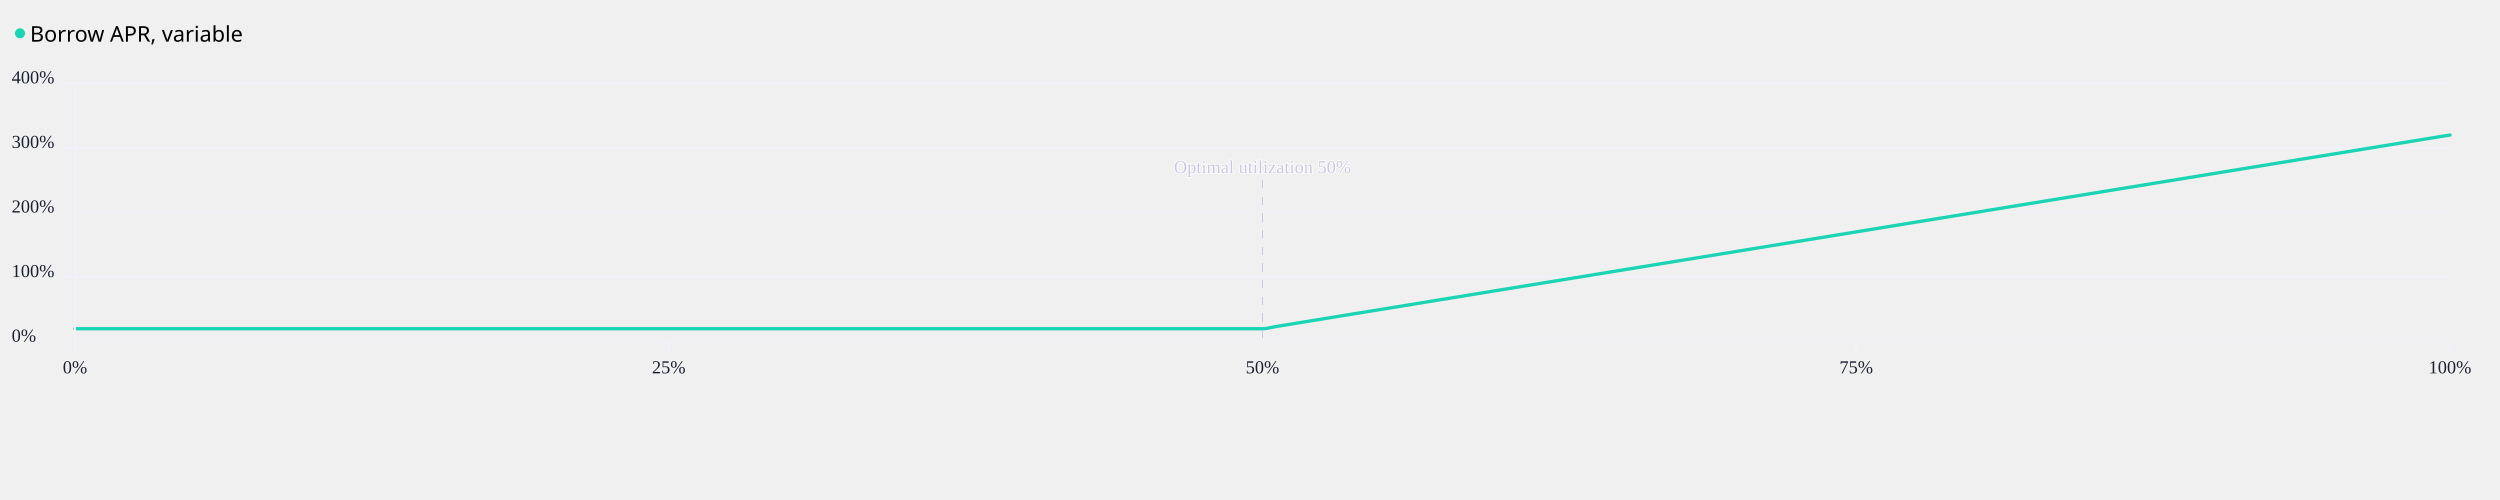
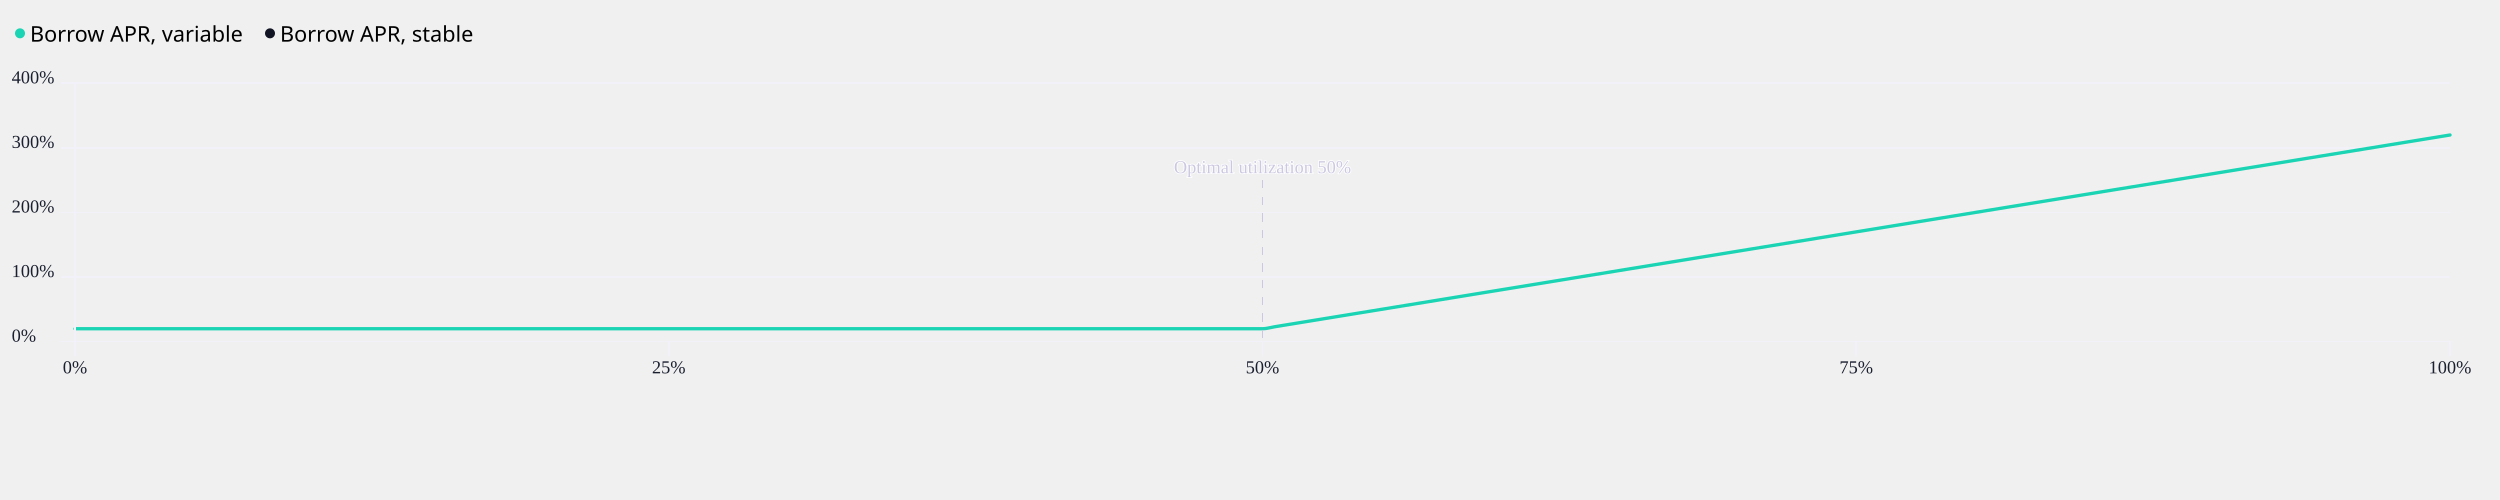
<svg xmlns="http://www.w3.org/2000/svg" style="background: white;" width="1500" height="300">
  <g style="color: black; font-size: 13px; font-family: sans-serif; transform: translate(18px, 25px);">
    <g>
      <circle r="3" cx="-6" cy="-5" style="fill: #1AD4B3" />
      <text>Borrow APR, variable</text>
+     </g>
+     <g style="transform: translateX(150px);">
+       <circle r="3" cx="-6" cy="-5" style="fill: #101423" />
+       <text>Borrow APR, stable</text>
    </g>
  </g>
  <g class="visx-group" transform="translate(45, 50)">
    <g class="visx-group visx-rows" transform="translate(0, 0)">
      <line class="visx-line" x1="0" y1="155" x2="1425" y2="155" fill="transparent" shape-rendering="crispEdges" stroke="#F2F0F9" stroke-width="1" pointer-events="none" />
      <line class="visx-line" x1="0" y1="116.25" x2="1425" y2="116.25" fill="transparent" shape-rendering="crispEdges" stroke="#F2F0F9" stroke-width="1" pointer-events="none" />
      <line class="visx-line" x1="0" y1="77.5" x2="1425" y2="77.5" fill="transparent" shape-rendering="crispEdges" stroke="#F2F0F9" stroke-width="1" pointer-events="none" />
      <line class="visx-line" x1="0" y1="38.75" x2="1425" y2="38.75" fill="transparent" shape-rendering="crispEdges" stroke="#F2F0F9" stroke-width="1" pointer-events="none" />
      <line class="visx-line" x1="0" y1="0" x2="1425" y2="0" fill="transparent" shape-rendering="crispEdges" stroke="#F2F0F9" stroke-width="1" pointer-events="none" />
    </g>
-     <path class="visx-linepath" d="M0,147.25C2.375,147.25,4.75,147.25,7.125,147.25C9.5,147.25,11.875,147.25,14.25,147.25C16.625,147.25,19,147.25,21.375,147.25C23.75,147.25,26.125,147.25,28.5,147.25C30.875,147.25,33.25,147.25,35.625,147.25C38,147.25,40.375,147.25,42.75,147.25C45.125,147.25,47.5,147.25,49.875,147.25C52.25,147.25,54.625,147.25,57,147.25C59.375,147.25,61.75,147.25,64.125,147.25C66.5,147.25,68.875,147.25,71.25,147.25C73.625,147.25,76,147.25,78.375,147.25C80.75,147.25,83.125,147.25,85.5,147.25C87.875,147.25,90.25,147.25,92.625,147.25C95,147.25,97.375,147.25,99.75,147.25C102.125,147.25,104.5,147.25,106.875,147.25C109.25,147.25,111.625,147.25,114,147.25C116.375,147.25,118.75,147.25,121.125,147.25C123.5,147.25,125.875,147.25,128.25,147.25C130.625,147.25,133,147.25,135.375,147.25C137.75,147.25,140.125,147.25,142.5,147.25C144.875,147.25,147.25,147.25,149.625,147.25C152,147.25,154.375,147.25,156.75,147.25C159.125,147.25,161.5,147.25,163.875,147.25C166.25,147.25,168.625,147.25,171,147.25C173.375,147.25,175.75,147.25,178.125,147.25C180.5,147.25,182.875,147.25,185.25,147.25C187.625,147.25,190,147.25,192.375,147.25C194.75,147.25,197.125,147.25,199.5,147.25C201.875,147.25,204.25,147.25,206.625,147.25C209,147.25,211.375,147.25,213.75,147.25C216.125,147.25,218.5,147.25,220.875,147.25C223.25,147.25,225.625,147.25,228,147.25C230.375,147.25,232.75,147.25,235.125,147.25C237.5,147.25,239.875,147.25,242.25,147.25C244.625,147.25,247,147.25,249.375,147.25C251.75,147.25,254.125,147.25,256.5,147.25C258.875,147.25,261.25,147.25,263.625,147.25C266,147.25,268.375,147.25,270.75,147.25C273.125,147.25,275.5,147.25,277.875,147.25C280.25,147.25,282.625,147.25,285,147.25C287.375,147.25,289.75,147.25,292.125,147.25C294.5,147.25,296.875,147.25,299.25,147.25C301.625,147.25,304,147.25,306.375,147.25C308.75,147.25,311.125,147.25,313.5,147.25C315.875,147.25,318.25,147.25,320.625,147.25C323,147.25,325.375,147.25,327.75,147.25C330.125,147.25,332.5,147.25,334.875,147.25C337.25,147.25,339.625,147.25,342,147.25C344.375,147.25,346.75,147.25,349.125,147.25C351.5,147.25,353.875,147.25,356.25,147.25C358.625,147.25,361,147.25,363.375,147.25C365.75,147.25,368.125,147.25,370.5,147.25C372.875,147.25,375.25,147.25,377.625,147.25C380,147.25,382.375,147.25,384.75,147.25C387.125,147.25,389.5,147.25,391.875,147.25C394.25,147.25,396.625,147.25,399,147.25C401.375,147.25,403.75,147.25,406.125,147.25C408.5,147.25,410.875,147.25,413.25,147.25C415.625,147.25,418,147.25,420.375,147.25C422.75,147.25,425.125,147.25,427.5,147.25C429.875,147.25,432.25,147.25,434.625,147.25C437,147.25,439.375,147.25,441.75,147.25C444.125,147.25,446.5,147.25,448.875,147.25C451.25,147.25,453.625,147.25,456,147.25C458.375,147.25,460.75,147.25,463.125,147.25C465.5,147.25,467.875,147.25,470.25,147.25C472.625,147.25,475,147.25,477.375,147.25C479.75,147.25,482.125,147.25,484.5,147.25C486.875,147.25,489.25,147.25,491.625,147.25C494,147.25,496.375,147.25,498.75,147.25C501.125,147.25,503.5,147.25,505.875,147.25C508.25,147.25,510.625,147.25,513,147.25C515.375,147.25,517.75,147.25,520.125,147.25C522.5,147.25,524.875,147.25,527.25,147.25C529.625,147.25,532,147.25,534.375,147.25C536.75,147.25,539.125,147.25,541.5,147.25C543.875,147.25,546.25,147.25,548.625,147.25C551,147.25,553.375,147.25,555.75,147.25C558.125,147.25,560.5,147.25,562.875,147.25C565.25,147.25,567.625,147.25,570,147.25C572.375,147.25,574.75,147.25,577.125,147.25C579.5,147.25,581.875,147.25,584.25,147.25C586.625,147.25,589,147.25,591.375,147.25C593.75,147.25,596.125,147.25,598.5,147.25C600.875,147.25,603.25,147.25,605.625,147.25C608,147.25,610.375,147.25,612.75,147.25C615.125,147.25,617.5,147.25,619.875,147.25C622.25,147.25,624.625,147.25,627,147.25C629.375,147.25,631.75,147.25,634.125,147.25C636.5,147.25,638.875,147.25,641.25,147.25C643.625,147.25,646,147.25,648.375,147.25C650.75,147.25,653.125,147.25,655.5,147.25C657.875,147.25,660.25,147.25,662.625,147.25C665,147.25,667.375,147.25,669.75,147.25C672.125,147.25,674.5,147.25,676.875,147.25C679.25,147.25,681.625,147.25,684,147.25C686.375,147.25,688.75,147.25,691.125,147.25C693.5,147.25,695.875,147.25,698.25,147.25C700.625,147.25,703,147.25,705.375,147.25C707.75,147.25,710.125,147.25,712.5,147.25C714.875,147.25,717.25,146.475,719.625,146.088C722,145.7,724.375,145.312,726.75,144.925C729.125,144.538,731.5,144.15,733.875,143.762C736.25,143.375,738.625,142.987,741,142.6C743.375,142.213,745.75,141.825,748.125,141.438C750.5,141.05,752.875,140.663,755.25,140.275C757.625,139.887,760,139.5,762.375,139.112C764.75,138.725,767.125,138.337,769.5,137.95C771.875,137.562,774.25,137.175,776.625,136.788C779,136.4,781.375,136.012,783.75,135.625C786.125,135.238,788.5,134.85,790.875,134.463C793.25,134.075,795.625,133.688,798,133.3C800.375,132.913,802.75,132.525,805.125,132.138C807.5,131.75,809.875,131.363,812.25,130.975C814.625,130.587,817,130.2,819.375,129.812C821.75,129.425,824.125,129.037,826.5,128.65C828.875,128.262,831.25,127.875,833.625,127.487C836,127.1,838.375,126.713,840.75,126.325C843.125,125.938,845.5,125.55,847.875,125.162C850.25,124.775,852.625,124.388,855,124C857.375,123.612,859.75,123.225,862.125,122.837C864.5,122.45,866.875,122.062,869.25,121.675C871.625,121.288,874,120.9,876.375,120.513C878.75,120.125,881.125,119.738,883.5,119.35C885.875,118.963,888.25,118.575,890.625,118.188C893,117.8,895.375,117.413,897.75,117.025C900.125,116.638,902.5,116.25,904.875,115.863C907.25,115.475,909.625,115.088,912,114.7C914.375,114.312,916.75,113.925,919.125,113.538C921.5,113.15,923.875,112.763,926.25,112.375C928.625,111.988,931,111.6,933.375,111.213C935.75,110.825,938.125,110.438,940.5,110.05C942.875,109.662,945.25,109.275,947.625,108.888C950,108.5,952.375,108.113,954.75,107.725C957.125,107.338,959.5,106.95,961.875,106.562C964.25,106.175,966.625,105.788,969,105.4C971.375,105.013,973.75,104.625,976.125,104.238C978.5,103.85,980.875,103.463,983.25,103.075C985.625,102.688,988,102.3,990.375,101.912C992.75,101.525,995.125,101.138,997.5,100.75C999.875,100.362,1002.25,99.975,1004.625,99.588C1007,99.2,1009.375,98.812,1011.75,98.425C1014.125,98.037,1016.5,97.65,1018.875,97.262C1021.25,96.875,1023.625,96.488,1026,96.1C1028.375,95.713,1030.75,95.325,1033.125,94.938C1035.5,94.55,1037.875,94.163,1040.25,93.775C1042.625,93.388,1045,93,1047.375,92.612C1049.75,92.225,1052.125,91.838,1054.5,91.45C1056.875,91.063,1059.25,90.675,1061.625,90.288C1064,89.9,1066.375,89.513,1068.75,89.125C1071.125,88.737,1073.5,88.35,1075.875,87.963C1078.25,87.575,1080.625,87.188,1083,86.8C1085.375,86.413,1087.75,86.025,1090.125,85.638C1092.5,85.25,1094.875,84.863,1097.25,84.475C1099.625,84.088,1102,83.7,1104.375,83.312C1106.75,82.925,1109.125,82.538,1111.5,82.15C1113.875,81.763,1116.25,81.375,1118.625,80.987C1121,80.6,1123.375,80.213,1125.75,79.825C1128.125,79.438,1130.5,79.05,1132.875,78.663C1135.25,78.275,1137.625,77.888,1140,77.5C1142.375,77.112,1144.75,76.725,1147.125,76.338C1149.5,75.95,1151.875,75.562,1154.25,75.175C1156.625,74.787,1159,74.4,1161.375,74.013C1163.75,73.625,1166.125,73.238,1168.5,72.85C1170.875,72.463,1173.25,72.075,1175.625,71.688C1178,71.3,1180.375,70.913,1182.75,70.525C1185.125,70.138,1187.5,69.75,1189.875,69.362C1192.25,68.975,1194.625,68.588,1197,68.2C1199.375,67.812,1201.75,67.425,1204.125,67.037C1206.5,66.65,1208.875,66.262,1211.25,65.875C1213.625,65.488,1216,65.1,1218.375,64.713C1220.75,64.325,1223.125,63.938,1225.5,63.55C1227.875,63.163,1230.25,62.775,1232.625,62.388C1235,62,1237.375,61.613,1239.75,61.225C1242.125,60.837,1244.5,60.45,1246.875,60.063C1249.25,59.675,1251.625,59.287,1254,58.9C1256.375,58.513,1258.75,58.125,1261.125,57.738C1263.5,57.35,1265.875,56.962,1268.25,56.575C1270.625,56.187,1273,55.8,1275.375,55.413C1277.75,55.025,1280.125,54.638,1282.5,54.25C1284.875,53.863,1287.25,53.475,1289.625,53.088C1292,52.7,1294.375,52.313,1296.75,51.925C1299.125,51.538,1301.5,51.15,1303.875,50.763C1306.25,50.375,1308.625,49.987,1311,49.6C1313.375,49.212,1315.75,48.825,1318.125,48.438C1320.5,48.05,1322.875,47.663,1325.25,47.275C1327.625,46.888,1330,46.5,1332.375,46.113C1334.75,45.725,1337.125,45.337,1339.5,44.95C1341.875,44.563,1344.25,44.175,1346.625,43.788C1349,43.4,1351.375,43.013,1353.75,42.625C1356.125,42.237,1358.5,41.85,1360.875,41.462C1363.25,41.075,1365.625,40.688,1368,40.3C1370.375,39.913,1372.75,39.525,1375.125,39.137C1377.5,38.75,1379.875,38.363,1382.25,37.975C1384.625,37.588,1387,37.2,1389.375,36.813C1391.75,36.425,1394.125,36.038,1396.5,35.65C1398.875,35.263,1401.25,34.875,1403.625,34.488C1406,34.1,1408.375,33.713,1410.75,33.325C1413.125,32.938,1415.5,32.55,1417.875,32.163C1420.25,31.775,1422.625,31.387,1425,31" fill="transparent" stroke-linecap="round" stroke="#1AD4B3" stroke-width="2" />
+     <path class="visx-linepath" d="M0,147.25C2.375,147.25,4.75,147.25,7.125,147.25C9.5,147.25,11.875,147.25,14.25,147.25C16.625,147.25,19,147.25,21.375,147.25C23.75,147.25,26.125,147.25,28.5,147.25C30.875,147.25,33.25,147.25,35.625,147.25C38,147.25,40.375,147.25,42.75,147.25C45.125,147.25,47.5,147.25,49.875,147.25C52.25,147.25,54.625,147.25,57,147.25C59.375,147.25,61.75,147.25,64.125,147.25C66.5,147.25,68.875,147.25,71.25,147.25C73.625,147.25,76,147.25,78.375,147.25C80.75,147.25,83.125,147.25,85.5,147.25C87.875,147.25,90.25,147.25,92.625,147.25C95,147.25,97.375,147.25,99.75,147.25C102.125,147.25,104.5,147.25,106.875,147.25C109.25,147.25,111.625,147.25,114,147.25C116.375,147.25,118.75,147.25,121.125,147.25C123.5,147.25,125.875,147.25,128.25,147.25C130.625,147.25,133,147.25,135.375,147.25C137.75,147.25,140.125,147.25,142.5,147.25C144.875,147.25,147.25,147.25,149.625,147.25C152,147.25,154.375,147.25,156.75,147.25C159.125,147.25,161.5,147.25,163.875,147.25C166.25,147.25,168.625,147.25,171,147.25C173.375,147.25,175.75,147.25,178.125,147.25C180.5,147.25,182.875,147.25,185.25,147.25C187.625,147.25,190,147.25,192.375,147.25C194.75,147.25,197.125,147.25,199.5,147.25C201.875,147.25,204.25,147.25,206.625,147.25C209,147.25,211.375,147.25,213.75,147.25C216.125,147.25,218.5,147.25,220.875,147.25C223.25,147.25,225.625,147.25,228,147.25C230.375,147.25,232.75,147.25,235.125,147.25C237.5,147.25,239.875,147.25,242.25,147.25C244.625,147.25,247,147.25,249.375,147.25C251.75,147.25,254.125,147.25,256.5,147.25C258.875,147.25,261.25,147.25,263.625,147.25C266,147.25,268.375,147.25,270.75,147.25C273.125,147.25,275.5,147.25,277.875,147.25C280.25,147.25,282.625,147.25,285,147.25C287.375,147.25,289.75,147.25,292.125,147.25C294.5,147.25,296.875,147.25,299.25,147.25C301.625,147.25,304,147.25,306.375,147.25C308.75,147.25,311.125,147.25,313.5,147.25C315.875,147.25,318.25,147.25,320.625,147.25C323,147.25,325.375,147.25,327.75,147.25C330.125,147.25,332.5,147.25,334.875,147.25C337.25,147.25,339.625,147.25,342,147.25C344.375,147.25,346.75,147.25,349.125,147.25C351.5,147.25,353.875,147.25,356.25,147.25C358.625,147.25,361,147.25,363.375,147.25C365.75,147.25,368.125,147.25,370.5,147.25C372.875,147.25,375.25,147.25,377.625,147.25C380,147.25,382.375,147.25,384.75,147.25C387.125,147.25,389.5,147.25,391.875,147.25C394.25,147.25,396.625,147.25,399,147.25C401.375,147.25,403.75,147.25,406.125,147.25C408.5,147.25,410.875,147.25,413.25,147.25C415.625,147.25,418,147.25,420.375,147.25C422.75,147.25,425.125,147.25,427.5,147.25C429.875,147.25,432.25,147.25,434.625,147.25C437,147.25,439.375,147.25,441.75,147.25C444.125,147.25,446.5,147.25,448.875,147.25C451.25,147.25,453.625,147.25,456,147.25C458.375,147.25,460.75,147.25,463.125,147.25C465.5,147.25,467.875,147.25,470.25,147.25C472.625,147.25,475,147.25,477.375,147.25C479.75,147.25,482.125,147.25,484.5,147.25C486.875,147.25,489.25,147.25,491.625,147.25C494,147.25,496.375,147.25,498.75,147.25C501.125,147.25,503.5,147.25,505.875,147.25C508.25,147.25,510.625,147.25,513,147.25C515.375,147.25,517.75,147.25,520.125,147.25C522.5,147.25,524.875,147.25,527.25,147.25C529.625,147.25,532,147.25,534.375,147.25C536.75,147.25,539.125,147.25,541.5,147.25C543.875,147.25,546.25,147.25,548.625,147.25C551,147.25,553.375,147.25,555.75,147.25C558.125,147.25,560.5,147.25,562.875,147.25C565.25,147.25,567.625,147.25,570,147.25C572.375,147.25,574.75,147.25,577.125,147.25C579.5,147.25,581.875,147.25,584.25,147.25C586.625,147.25,589,147.25,591.375,147.25C593.75,147.25,596.125,147.25,598.5,147.25C600.875,147.25,603.25,147.25,605.625,147.25C608,147.25,610.375,147.25,612.75,147.25C615.125,147.25,617.5,147.25,619.875,147.25C622.25,147.25,624.625,147.25,627,147.25C629.375,147.25,631.75,147.25,634.125,147.25C636.5,147.25,638.875,147.25,641.25,147.25C643.625,147.25,646,147.25,648.375,147.25C650.75,147.25,653.125,147.25,655.5,147.25C657.875,147.25,660.25,147.25,662.625,147.25C665,147.25,667.375,147.25,669.75,147.25C672.125,147.25,674.5,147.25,676.875,147.25C679.25,147.25,681.625,147.25,684,147.25C686.375,147.25,688.75,147.25,691.125,147.25C693.5,147.25,695.875,147.25,698.25,147.25C700.625,147.25,703,147.25,705.375,147.25C707.75,147.25,710.125,147.25,712.5,147.25C714.875,147.25,717.25,146.475,719.625,146.088C722,145.7,724.375,145.312,726.75,144.925C729.125,144.538,731.5,144.15,733.875,143.762C736.25,143.375,738.625,142.987,741,142.6C743.375,142.213,745.75,141.825,748.125,141.438C750.5,141.05,752.875,140.663,755.25,140.275C757.625,139.887,760,139.5,762.375,139.112C764.75,138.725,767.125,138.337,769.5,137.95C771.875,137.562,774.25,137.175,776.625,136.788C779,136.4,781.375,136.013,783.75,135.625C786.125,135.237,788.5,134.85,790.875,134.462C793.25,134.075,795.625,133.688,798,133.3C800.375,132.913,802.75,132.525,805.125,132.138C807.5,131.75,809.875,131.363,812.25,130.975C814.625,130.587,817,130.2,819.375,129.812C821.75,129.425,824.125,129.037,826.5,128.65C828.875,128.262,831.25,127.875,833.625,127.487C836,127.1,838.375,126.712,840.75,126.325C843.125,125.937,845.5,125.55,847.875,125.162C850.25,124.775,852.625,124.388,855,124C857.375,123.612,859.75,123.225,862.125,122.837C864.5,122.45,866.875,122.063,869.25,121.675C871.625,121.288,874,120.9,876.375,120.512C878.75,120.125,881.125,119.738,883.5,119.35C885.875,118.963,888.25,118.575,890.625,118.188C893,117.8,895.375,117.413,897.75,117.025C900.125,116.638,902.5,116.25,904.875,115.863C907.25,115.475,909.625,115.088,912,114.7C914.375,114.312,916.75,113.925,919.125,113.537C921.5,113.15,923.875,112.763,926.25,112.375C928.625,111.987,931,111.6,933.375,111.213C935.75,110.825,938.125,110.438,940.5,110.05C942.875,109.662,945.25,109.275,947.625,108.888C950,108.5,952.375,108.113,954.75,107.725C957.125,107.338,959.5,106.95,961.875,106.562C964.25,106.175,966.625,105.787,969,105.4C971.375,105.012,973.75,104.625,976.125,104.237C978.5,103.85,980.875,103.462,983.25,103.075C985.625,102.688,988,102.3,990.375,101.912C992.75,101.525,995.125,101.138,997.5,100.75C999.875,100.362,1002.25,99.975,1004.625,99.588C1007,99.2,1009.375,98.812,1011.75,98.425C1014.125,98.037,1016.5,97.65,1018.875,97.262C1021.25,96.875,1023.625,96.487,1026,96.1C1028.375,95.712,1030.75,95.325,1033.125,94.938C1035.5,94.55,1037.875,94.162,1040.25,93.775C1042.625,93.387,1045,93,1047.375,92.612C1049.75,92.225,1052.125,91.838,1054.5,91.45C1056.875,91.063,1059.25,90.675,1061.625,90.288C1064,89.9,1066.375,89.513,1068.75,89.125C1071.125,88.737,1073.5,88.35,1075.875,87.963C1078.25,87.575,1080.625,87.188,1083,86.8C1085.375,86.413,1087.75,86.025,1090.125,85.638C1092.5,85.25,1094.875,84.862,1097.25,84.475C1099.625,84.087,1102,83.7,1104.375,83.312C1106.75,82.925,1109.125,82.538,1111.5,82.15C1113.875,81.763,1116.25,81.375,1118.625,80.987C1121,80.6,1123.375,80.213,1125.75,79.825C1128.125,79.438,1130.5,79.05,1132.875,78.663C1135.25,78.275,1137.625,77.888,1140,77.5C1142.375,77.112,1144.75,76.725,1147.125,76.338C1149.5,75.95,1151.875,75.562,1154.25,75.175C1156.625,74.787,1159,74.4,1161.375,74.013C1163.75,73.625,1166.125,73.237,1168.5,72.85C1170.875,72.462,1173.25,72.075,1175.625,71.688C1178,71.3,1180.375,70.912,1182.75,70.525C1185.125,70.137,1187.5,69.75,1189.875,69.362C1192.25,68.975,1194.625,68.587,1197,68.2C1199.375,67.812,1201.75,67.425,1204.125,67.037C1206.5,66.65,1208.875,66.263,1211.25,65.875C1213.625,65.487,1216,65.1,1218.375,64.712C1220.75,64.325,1223.125,63.938,1225.5,63.55C1227.875,63.163,1230.25,62.775,1232.625,62.387C1235,62,1237.375,61.613,1239.75,61.225C1242.125,60.837,1244.5,60.45,1246.875,60.062C1249.25,59.675,1251.625,59.287,1254,58.9C1256.375,58.513,1258.75,58.125,1261.125,57.738C1263.5,57.35,1265.875,56.962,1268.25,56.575C1270.625,56.187,1273,55.8,1275.375,55.413C1277.75,55.025,1280.125,54.638,1282.5,54.25C1284.875,53.862,1287.25,53.475,1289.625,53.088C1292,52.7,1294.375,52.312,1296.75,51.925C1299.125,51.537,1301.5,51.15,1303.875,50.763C1306.25,50.375,1308.625,49.987,1311,49.6C1313.375,49.212,1315.75,48.825,1318.125,48.438C1320.5,48.05,1322.875,47.663,1325.25,47.275C1327.625,46.888,1330,46.5,1332.375,46.112C1334.75,45.725,1337.125,45.338,1339.5,44.95C1341.875,44.562,1344.25,44.175,1346.625,43.787C1349,43.4,1351.375,43.013,1353.75,42.625C1356.125,42.237,1358.5,41.85,1360.875,41.462C1363.25,41.075,1365.625,40.688,1368,40.3C1370.375,39.913,1372.75,39.525,1375.125,39.137C1377.5,38.75,1379.875,38.362,1382.25,37.975C1384.625,37.588,1387,37.2,1389.375,36.813C1391.75,36.425,1394.125,36.038,1396.5,35.65C1398.875,35.262,1401.25,34.875,1403.625,34.488C1406,34.1,1408.375,33.712,1410.75,33.325C1413.125,32.937,1415.5,32.55,1417.875,32.163C1420.25,31.775,1422.625,31.387,1425,31" fill="transparent" stroke-linecap="round" stroke="#1AD4B3" stroke-width="2" />
    <g class="visx-group visx-axis visx-axis-bottom" transform="translate(0, 155)">
      <g class="visx-group visx-axis-tick" transform="translate(0, 0)">
        <line class="visx-line" x1="0" y1="0" x2="0" y2="8" fill="transparent" shape-rendering="crispEdges" stroke="#F2F0F9" stroke-width="1" stroke-linecap="square" />
        <svg x="0" y="0" font-size="11" style="overflow:visible">
          <text transform="" x="0" y="19" fill="#1B2030" font-size="11" text-anchor="middle">
            <tspan x="0" dy="0em">0%</tspan>
          </text>
        </svg>
      </g>
      <g class="visx-group visx-axis-tick" transform="translate(0, 0)">
        <line class="visx-line" x1="356.25" y1="0" x2="356.25" y2="8" fill="transparent" shape-rendering="crispEdges" stroke="#F2F0F9" stroke-width="1" stroke-linecap="square" />
        <svg x="0" y="0" font-size="11" style="overflow:visible">
          <text transform="" x="356.25" y="19" fill="#1B2030" font-size="11" text-anchor="middle">
            <tspan x="356.25" dy="0em">25%</tspan>
          </text>
        </svg>
      </g>
      <g class="visx-group visx-axis-tick" transform="translate(0, 0)">
        <line class="visx-line" x1="712.5" y1="0" x2="712.5" y2="8" fill="transparent" shape-rendering="crispEdges" stroke="#F2F0F9" stroke-width="1" stroke-linecap="square" />
        <svg x="0" y="0" font-size="11" style="overflow:visible">
          <text transform="" x="712.5" y="19" fill="#1B2030" font-size="11" text-anchor="middle">
            <tspan x="712.5" dy="0em">50%</tspan>
          </text>
        </svg>
      </g>
      <g class="visx-group visx-axis-tick" transform="translate(0, 0)">
        <line class="visx-line" x1="1068.75" y1="0" x2="1068.75" y2="8" fill="transparent" shape-rendering="crispEdges" stroke="#F2F0F9" stroke-width="1" stroke-linecap="square" />
        <svg x="0" y="0" font-size="11" style="overflow:visible">
          <text transform="" x="1068.75" y="19" fill="#1B2030" font-size="11" text-anchor="middle">
            <tspan x="1068.75" dy="0em">75%</tspan>
          </text>
        </svg>
      </g>
      <g class="visx-group visx-axis-tick" transform="translate(0, 0)">
        <line class="visx-line" x1="1425" y1="0" x2="1425" y2="8" fill="transparent" shape-rendering="crispEdges" stroke="#F2F0F9" stroke-width="1" stroke-linecap="square" />
        <svg x="0" y="0" font-size="11" style="overflow:visible">
          <text transform="" x="1425" y="19" fill="#1B2030" font-size="11" text-anchor="middle">
            <tspan x="1425" dy="0em">100%</tspan>
          </text>
        </svg>
      </g>
    </g>
    <g class="visx-group visx-axis visx-axis-left" transform="translate(0, 0)">
      <g class="visx-group visx-axis-tick" transform="translate(0, 0)">
        <line class="visx-line" x1="0" y1="155" x2="-8" y2="155" fill="transparent" shape-rendering="crispEdges" stroke="#F2F0F9" stroke-width="1" stroke-linecap="square" />
        <svg x="-30" y="0" font-size="11" style="overflow:visible">
          <text transform="" x="-8" y="155" fill="#1B2030" font-size="11" text-anchor="start">
            <tspan x="-8" dy="0em">0%</tspan>
          </text>
        </svg>
      </g>
      <g class="visx-group visx-axis-tick" transform="translate(0, 0)">
        <line class="visx-line" x1="0" y1="116.25" x2="-8" y2="116.25" fill="transparent" shape-rendering="crispEdges" stroke="#F2F0F9" stroke-width="1" stroke-linecap="square" />
        <svg x="-30" y="0" font-size="11" style="overflow:visible">
          <text transform="" x="-8" y="116.25" fill="#1B2030" font-size="11" text-anchor="start">
            <tspan x="-8" dy="0em">100%</tspan>
          </text>
        </svg>
      </g>
      <g class="visx-group visx-axis-tick" transform="translate(0, 0)">
        <line class="visx-line" x1="0" y1="77.5" x2="-8" y2="77.5" fill="transparent" shape-rendering="crispEdges" stroke="#F2F0F9" stroke-width="1" stroke-linecap="square" />
        <svg x="-30" y="0" font-size="11" style="overflow:visible">
          <text transform="" x="-8" y="77.5" fill="#1B2030" font-size="11" text-anchor="start">
            <tspan x="-8" dy="0em">200%</tspan>
          </text>
        </svg>
      </g>
      <g class="visx-group visx-axis-tick" transform="translate(0, 0)">
        <line class="visx-line" x1="0" y1="38.75" x2="-8" y2="38.75" fill="transparent" shape-rendering="crispEdges" stroke="#F2F0F9" stroke-width="1" stroke-linecap="square" />
        <svg x="-30" y="0" font-size="11" style="overflow:visible">
          <text transform="" x="-8" y="38.75" fill="#1B2030" font-size="11" text-anchor="start">
            <tspan x="-8" dy="0em">300%</tspan>
          </text>
        </svg>
      </g>
      <g class="visx-group visx-axis-tick" transform="translate(0, 0)">
        <line class="visx-line" x1="0" y1="0" x2="-8" y2="0" fill="transparent" shape-rendering="crispEdges" stroke="#F2F0F9" stroke-width="1" stroke-linecap="square" />
        <svg x="-30" y="0" font-size="11" style="overflow:visible">
          <text transform="" x="-8" y="0" fill="#1B2030" font-size="11" text-anchor="start">
            <tspan x="-8" dy="0em">400%</tspan>
          </text>
        </svg>
      </g>
      <line class="visx-line visx-axis-line" x1="0" y1="155.5" x2="0" y2="0.5" fill="transparent" shape-rendering="crispEdges" stroke="#F2F0F9" stroke-width="1" />
    </g>
    <rect class="visx-bar" width="1425" height="155" fill="transparent" />
    <line class="visx-line" x1="712.5" y1="58" x2="712.5" y2="155" fill="transparent" shape-rendering="crispEdges" stroke="#CDC8E1" stroke-width="1" pointer-events="none" stroke-dasharray="5" />
    <svg x="0" y="0" font-size="11px" style="overflow:visible">
      <text transform="" x="712.5" y="50" font-size="11px" fill="#555069" stroke="#FFFFFF" stroke-width="1px" text-anchor="middle">
        <tspan x="712.5" dy="0.355em">Optimal utilization 50%</tspan>
      </text>
    </svg>
    <svg x="0" y="0" font-size="11px" style="overflow:visible">
      <text transform="" x="712.5" y="50" font-size="11px" fill="#CDC8E1" text-anchor="middle">
        <tspan x="712.5" dy="0.355em">Optimal utilization 50%</tspan>
      </text>
    </svg>
  </g>
</svg>
